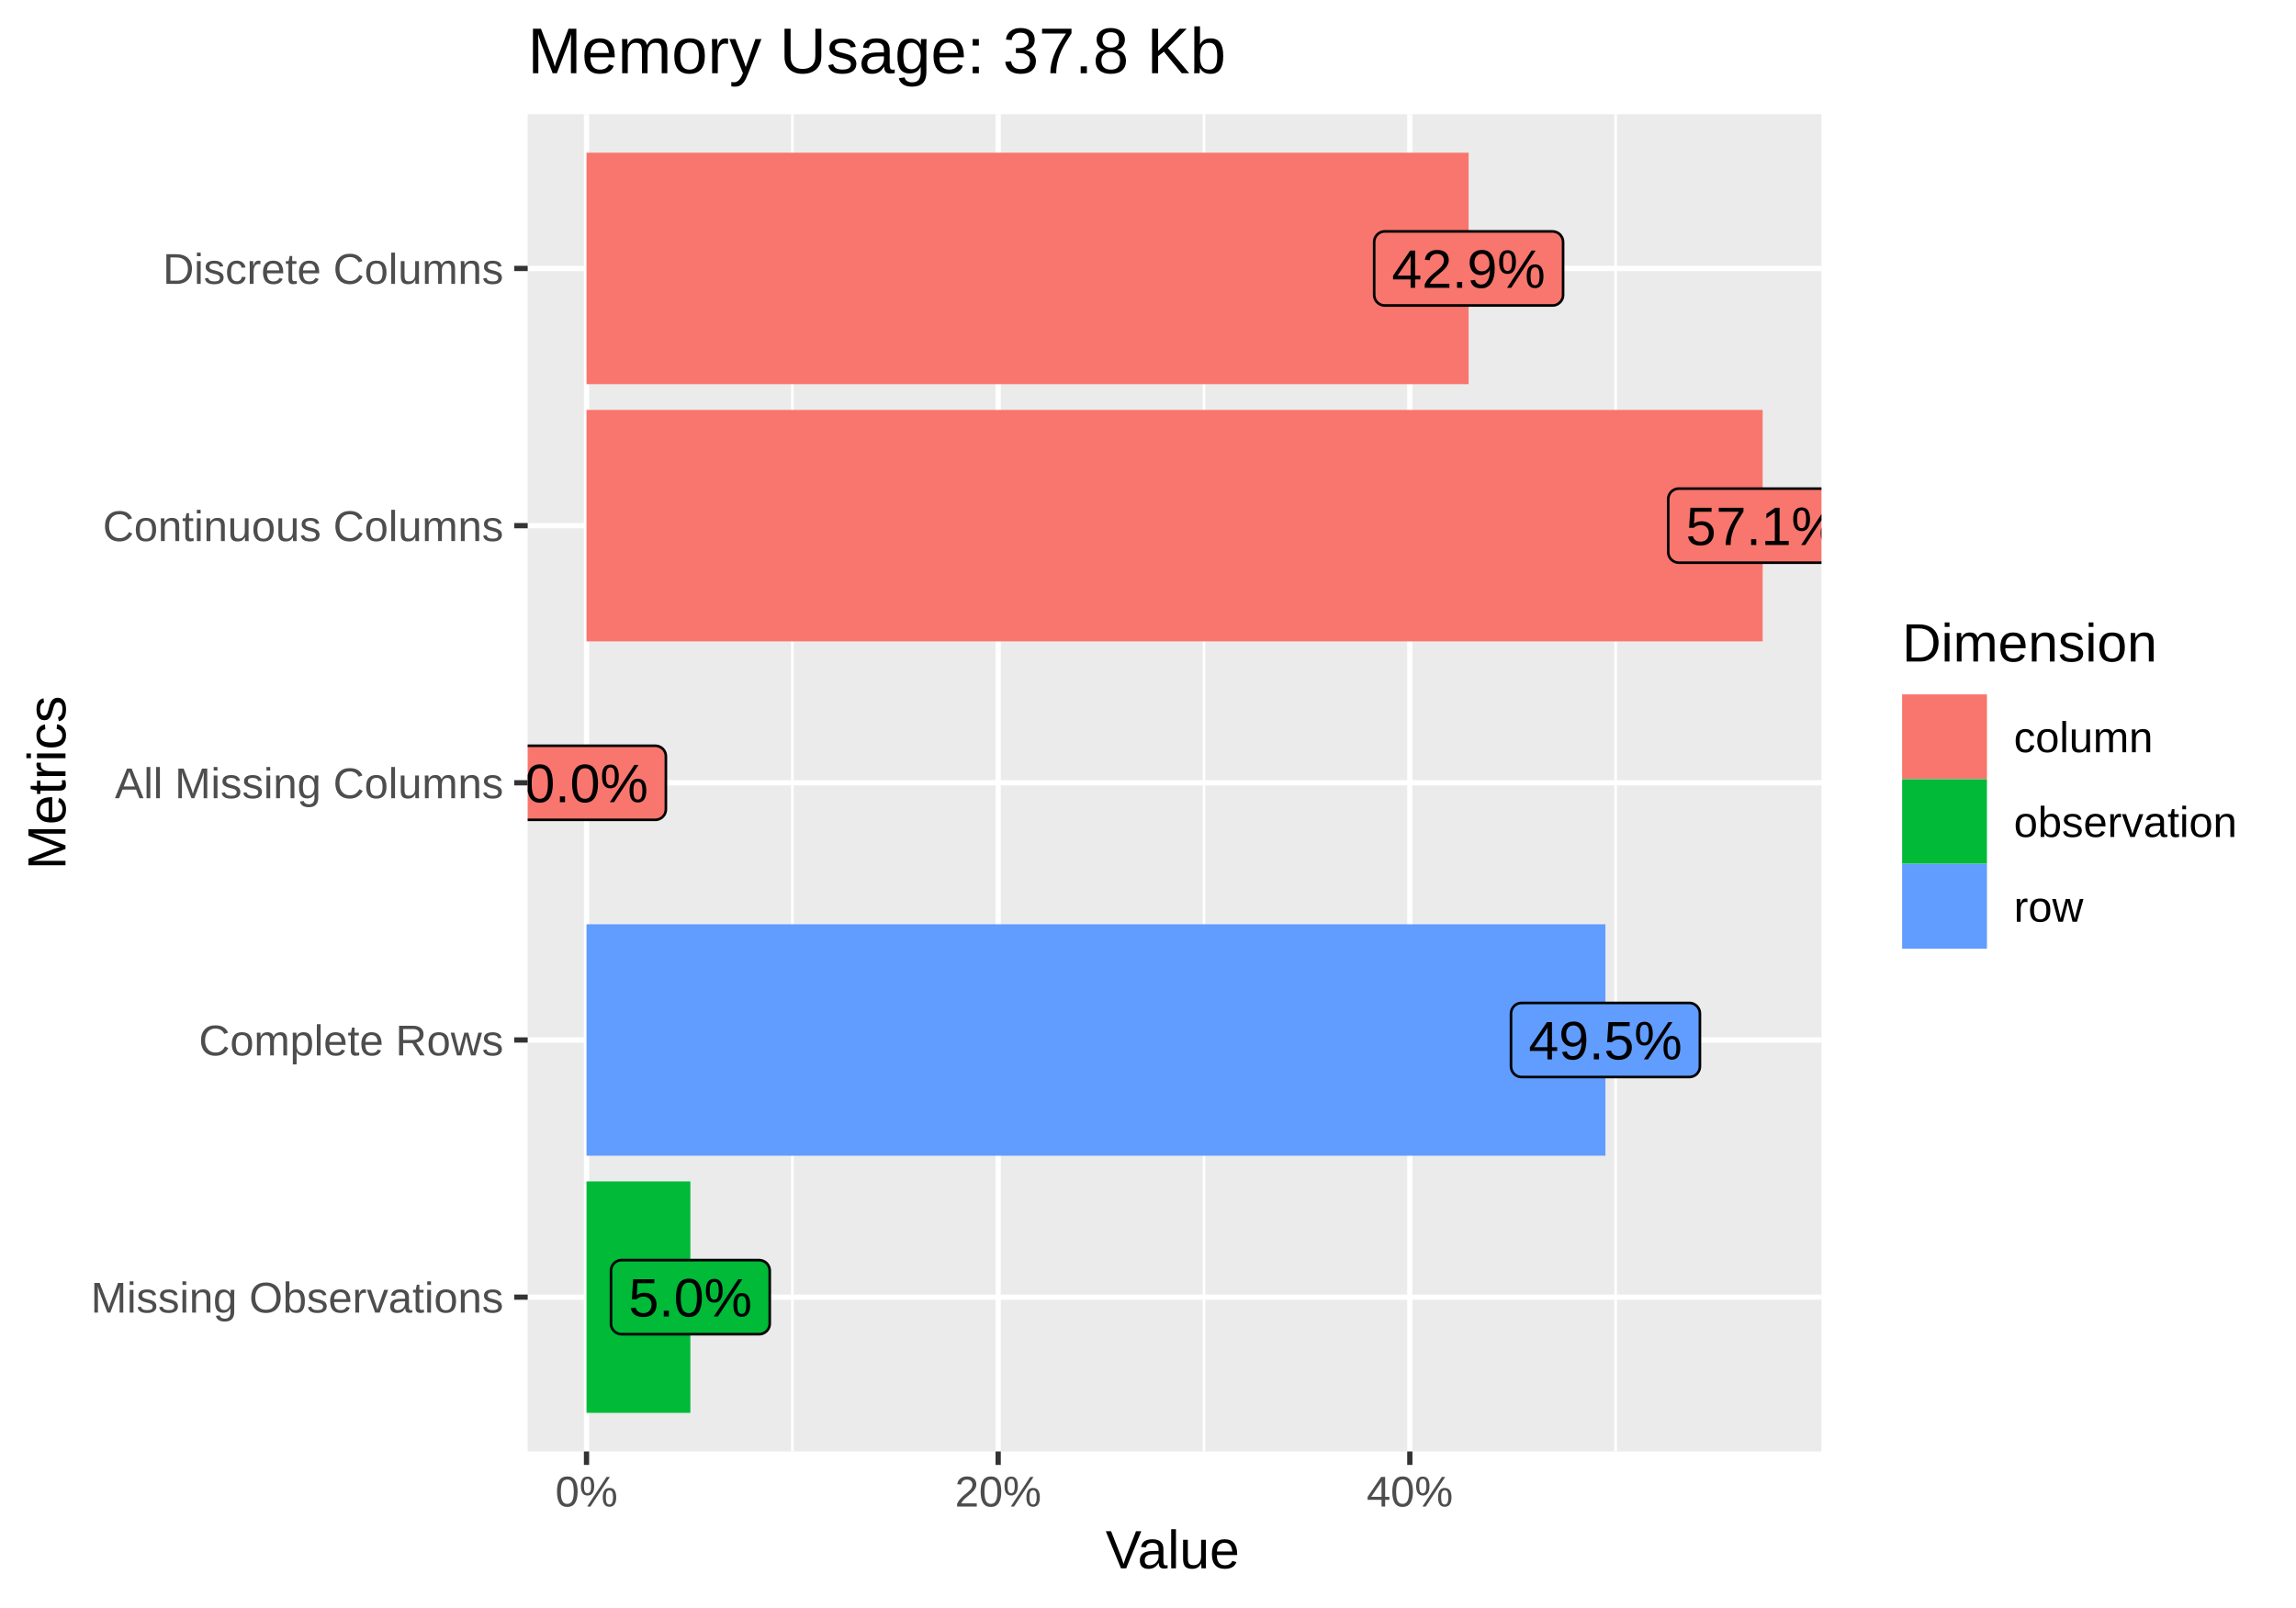
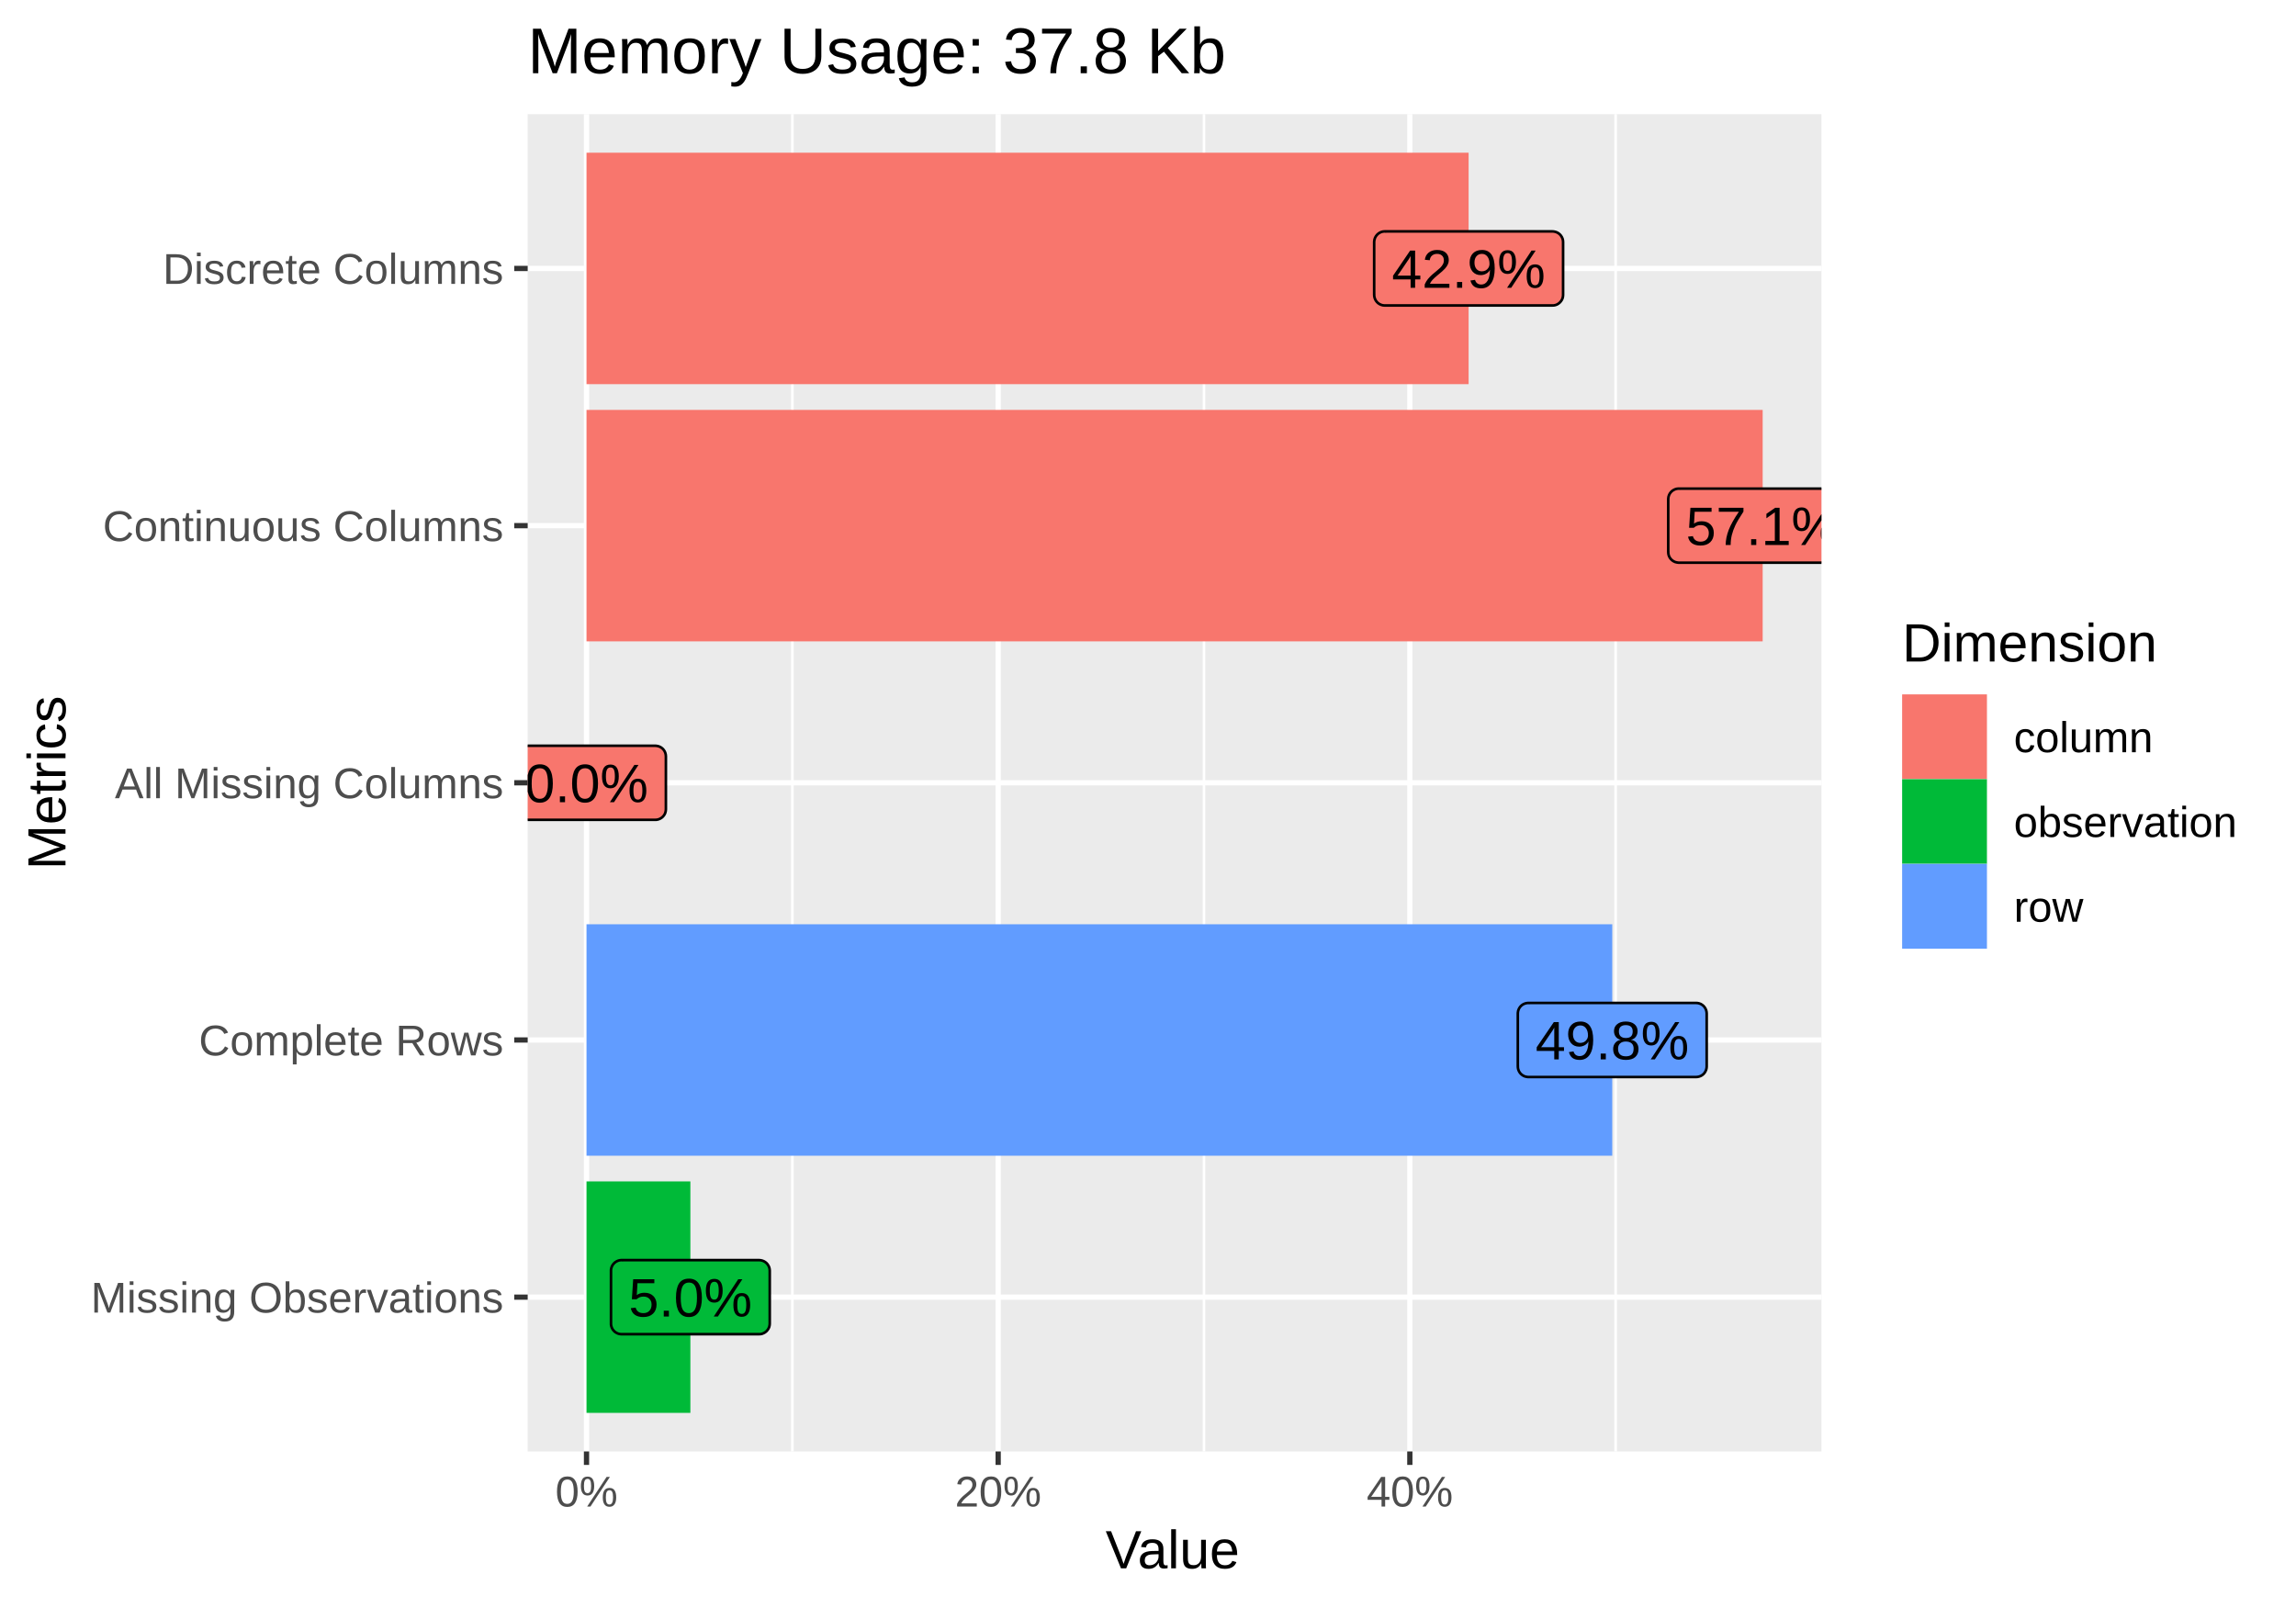
<svg xmlns="http://www.w3.org/2000/svg" viewBox="0 0 468.00 327.60">
  <defs>
    <style type="text/css">
    line, polyline, polygon, path, rect, circle {
      fill: none;
      stroke: #000000;
      stroke-linecap: round;
      stroke-linejoin: round;
      stroke-miterlimit: 10.00;
    }
  </style>
  </defs>
  <rect width="100%" height="100%" style="stroke: none; fill: none;" />
  <rect x="0" y="0.00" width="468.00" height="327.60" style="stroke-width: 1.07; stroke: #FFFFFF; fill: #FFFFFF;" />
  <defs>
    <clipPath id="cpMTA3LjU2fDM3MS4yOHwyOTUuODh8MjMuMjc=">
      <rect x="107.56" y="23.27" width="263.71" height="272.61" />
    </clipPath>
  </defs>
  <rect x="107.56" y="23.27" width="263.71" height="272.61" style="stroke-width: 1.07; stroke: none; fill: #EBEBEB;" clip-path="url(#cpMTA3LjU2fDM3MS4yOHwyOTUuODh8MjMuMjc=)" />
  <polyline points="161.51,295.88 161.51,23.27 " style="stroke-width: 0.53; stroke: #FFFFFF; stroke-linecap: butt;" clip-path="url(#cpMTA3LjU2fDM3MS4yOHwyOTUuODh8MjMuMjc=)" />
  <polyline points="245.41,295.88 245.41,23.27 " style="stroke-width: 0.53; stroke: #FFFFFF; stroke-linecap: butt;" clip-path="url(#cpMTA3LjU2fDM3MS4yOHwyOTUuODh8MjMuMjc=)" />
  <polyline points="329.32,295.88 329.32,23.27 " style="stroke-width: 0.53; stroke: #FFFFFF; stroke-linecap: butt;" clip-path="url(#cpMTA3LjU2fDM3MS4yOHwyOTUuODh8MjMuMjc=)" />
  <polyline points="107.56,264.42 371.28,264.42 " style="stroke-width: 1.07; stroke: #FFFFFF; stroke-linecap: butt;" clip-path="url(#cpMTA3LjU2fDM3MS4yOHwyOTUuODh8MjMuMjc=)" />
  <polyline points="107.56,212.00 371.28,212.00 " style="stroke-width: 1.07; stroke: #FFFFFF; stroke-linecap: butt;" clip-path="url(#cpMTA3LjU2fDM3MS4yOHwyOTUuODh8MjMuMjc=)" />
  <polyline points="107.56,159.57 371.28,159.57 " style="stroke-width: 1.07; stroke: #FFFFFF; stroke-linecap: butt;" clip-path="url(#cpMTA3LjU2fDM3MS4yOHwyOTUuODh8MjMuMjc=)" />
  <polyline points="107.56,107.15 371.28,107.15 " style="stroke-width: 1.07; stroke: #FFFFFF; stroke-linecap: butt;" clip-path="url(#cpMTA3LjU2fDM3MS4yOHwyOTUuODh8MjMuMjc=)" />
  <polyline points="107.56,54.72 371.28,54.72 " style="stroke-width: 1.07; stroke: #FFFFFF; stroke-linecap: butt;" clip-path="url(#cpMTA3LjU2fDM3MS4yOHwyOTUuODh8MjMuMjc=)" />
  <polyline points="119.55,295.88 119.55,23.27 " style="stroke-width: 1.07; stroke: #FFFFFF; stroke-linecap: butt;" clip-path="url(#cpMTA3LjU2fDM3MS4yOHwyOTUuODh8MjMuMjc=)" />
  <polyline points="203.46,295.88 203.46,23.27 " style="stroke-width: 1.07; stroke: #FFFFFF; stroke-linecap: butt;" clip-path="url(#cpMTA3LjU2fDM3MS4yOHwyOTUuODh8MjMuMjc=)" />
  <polyline points="287.37,295.88 287.37,23.27 " style="stroke-width: 1.07; stroke: #FFFFFF; stroke-linecap: butt;" clip-path="url(#cpMTA3LjU2fDM3MS4yOHwyOTUuODh8MjMuMjc=)" />
  <rect x="119.55" y="31.13" width="179.80" height="47.18" style="stroke-width: 1.07; stroke: none; stroke-linecap: square; stroke-linejoin: miter; fill: #F8766D;" clip-path="url(#cpMTA3LjU2fDM3MS4yOHwyOTUuODh8MjMuMjc=)" />
  <rect x="119.55" y="83.56" width="239.74" height="47.18" style="stroke-width: 1.07; stroke: none; stroke-linecap: square; stroke-linejoin: miter; fill: #F8766D;" clip-path="url(#cpMTA3LjU2fDM3MS4yOHwyOTUuODh8MjMuMjc=)" />
  <rect x="119.55" y="135.98" width="0.00" height="47.18" style="stroke-width: 1.07; stroke: none; stroke-linecap: square; stroke-linejoin: miter; fill: #F8766D;" clip-path="url(#cpMTA3LjU2fDM3MS4yOHwyOTUuODh8MjMuMjc=)" />
-   <rect x="119.55" y="188.41" width="207.69" height="47.18" style="stroke-width: 1.07; stroke: none; stroke-linecap: square; stroke-linejoin: miter; fill: #619CFF;" clip-path="url(#cpMTA3LjU2fDM3MS4yOHwyOTUuODh8MjMuMjc=)" />
+   <rect x="119.55" y="188.41" width="209.08" height="47.18" style="stroke-width: 1.07; stroke: none; stroke-linecap: square; stroke-linejoin: miter; fill: #619CFF;" clip-path="url(#cpMTA3LjU2fDM3MS4yOHwyOTUuODh8MjMuMjc=)" />
  <rect x="119.55" y="240.83" width="21.17" height="47.18" style="stroke-width: 1.07; stroke: none; stroke-linecap: square; stroke-linejoin: miter; fill: #00BA38;" clip-path="url(#cpMTA3LjU2fDM3MS4yOHwyOTUuODh8MjMuMjc=)" />
  <polygon points="282.26,62.27 316.45,62.27 316.36,62.27 316.71,62.26 317.05,62.19 317.37,62.07 317.67,61.89 317.94,61.67 318.17,61.41 318.36,61.12 318.50,60.80 318.58,60.46 318.61,60.11 318.61,60.11 318.61,49.33 318.61,49.33 318.58,48.98 318.50,48.65 318.36,48.33 318.17,48.03 317.94,47.77 317.67,47.55 317.37,47.38 317.05,47.26 316.71,47.19 316.45,47.17 282.26,47.17 282.52,47.19 282.18,47.17 281.83,47.21 281.50,47.31 281.18,47.46 280.90,47.66 280.65,47.90 280.44,48.18 280.28,48.48 280.17,48.81 280.11,49.16 280.10,49.33 280.10,60.11 280.11,59.94 280.11,60.29 280.17,60.63 280.28,60.96 280.44,61.27 280.65,61.55 280.90,61.79 281.18,61.98 281.50,62.13 281.83,62.23 282.18,62.27 " style="stroke-width: 0.53; fill: #F8766D;" clip-path="url(#cpMTA3LjU2fDM3MS4yOHwyOTUuODh8MjMuMjc=)" />
  <g clip-path="url(#cpMTA3LjU2fDM3MS4yOHwyOTUuODh8MjMuMjc=)">
    <text x="283.70" y="58.67" style="font-size: 11.04px; font-family: Arial;" textLength="31.30px" lengthAdjust="spacingAndGlyphs">42.9%</text>
  </g>
  <polygon points="342.20,114.70 376.38,114.70 376.29,114.70 376.64,114.68 376.98,114.61 377.31,114.49 377.61,114.32 377.88,114.10 378.11,113.84 378.29,113.54 378.43,113.22 378.51,112.88 378.54,112.54 378.54,112.54 378.54,101.76 378.54,101.76 378.51,101.41 378.43,101.07 378.29,100.75 378.11,100.46 377.88,100.20 377.61,99.98 377.31,99.80 376.98,99.68 376.64,99.61 376.38,99.60 342.20,99.60 342.46,99.61 342.11,99.60 341.77,99.64 341.43,99.74 341.12,99.89 340.83,100.08 340.58,100.32 340.37,100.60 340.21,100.91 340.10,101.24 340.05,101.58 340.04,101.76 340.04,112.54 340.05,112.36 340.05,112.71 340.10,113.06 340.21,113.39 340.37,113.69 340.58,113.97 340.83,114.21 341.12,114.41 341.43,114.56 341.77,114.65 342.11,114.70 " style="stroke-width: 0.53; fill: #F8766D;" clip-path="url(#cpMTA3LjU2fDM3MS4yOHwyOTUuODh8MjMuMjc=)" />
  <g clip-path="url(#cpMTA3LjU2fDM3MS4yOHwyOTUuODh8MjMuMjc=)">
    <text x="343.64" y="111.10" style="font-size: 11.04px; font-family: Arial;" textLength="31.30px" lengthAdjust="spacingAndGlyphs">57.1%</text>
  </g>
  <polygon points="105.53,167.12 133.57,167.12 133.49,167.12 133.83,167.11 134.17,167.04 134.50,166.91 134.80,166.74 135.07,166.52 135.30,166.26 135.49,165.97 135.62,165.65 135.70,165.31 135.73,164.96 135.73,164.96 135.73,154.18 135.73,154.18 135.70,153.83 135.62,153.50 135.49,153.18 135.30,152.88 135.07,152.62 134.80,152.40 134.50,152.23 134.17,152.11 133.83,152.04 133.57,152.02 105.53,152.02 105.79,152.04 105.44,152.02 105.10,152.06 104.76,152.16 104.45,152.31 104.16,152.51 103.91,152.75 103.70,153.03 103.54,153.33 103.43,153.66 103.38,154.01 103.37,154.18 103.37,164.96 103.38,164.79 103.38,165.14 103.43,165.48 103.54,165.81 103.70,166.12 103.91,166.40 104.16,166.64 104.45,166.83 104.76,166.98 105.10,167.08 105.44,167.12 " style="stroke-width: 0.53; fill: #F8766D;" clip-path="url(#cpMTA3LjU2fDM3MS4yOHwyOTUuODh8MjMuMjc=)" />
  <g clip-path="url(#cpMTA3LjU2fDM3MS4yOHwyOTUuODh8MjMuMjc=)">
    <text x="106.97" y="163.52" style="font-size: 11.04px; font-family: Arial;" textLength="25.16px" lengthAdjust="spacingAndGlyphs">0.0%</text>
  </g>
-   <polygon points="310.15,219.55 344.34,219.55 344.25,219.55 344.60,219.53 344.94,219.46 345.26,219.34 345.56,219.17 345.83,218.95 346.06,218.69 346.25,218.39 346.39,218.07 346.47,217.73 346.50,217.39 346.50,217.39 346.50,206.61 346.50,206.61 346.47,206.26 346.39,205.92 346.25,205.60 346.06,205.31 345.83,205.05 345.56,204.83 345.26,204.65 344.94,204.53 344.60,204.46 344.34,204.45 310.15,204.45 310.42,204.46 310.07,204.45 309.72,204.49 309.39,204.59 309.07,204.73 308.79,204.93 308.54,205.17 308.33,205.45 308.17,205.76 308.06,206.09 308.00,206.43 307.99,206.61 307.99,217.39 308.00,217.21 308.00,217.56 308.06,217.90 308.17,218.23 308.33,218.54 308.54,218.82 308.79,219.06 309.07,219.26 309.39,219.41 309.72,219.50 310.07,219.55 " style="stroke-width: 0.53; fill: #619CFF;" clip-path="url(#cpMTA3LjU2fDM3MS4yOHwyOTUuODh8MjMuMjc=)" />
+   <polygon points="311.54,219.55 345.72,219.55 345.63,219.55 345.98,219.53 346.32,219.46 346.65,219.34 346.95,219.17 347.22,218.95 347.45,218.69 347.63,218.39 347.77,218.07 347.85,217.73 347.88,217.39 347.88,217.39 347.88,206.61 347.88,206.61 347.85,206.26 347.77,205.92 347.63,205.60 347.45,205.31 347.22,205.05 346.95,204.83 346.65,204.65 346.32,204.53 345.98,204.46 345.72,204.45 311.54,204.45 311.80,204.46 311.45,204.45 311.11,204.49 310.77,204.59 310.46,204.73 310.17,204.93 309.92,205.17 309.71,205.45 309.55,205.76 309.44,206.09 309.39,206.43 309.38,206.61 309.38,217.39 309.39,217.21 309.39,217.56 309.44,217.90 309.55,218.23 309.71,218.54 309.92,218.82 310.17,219.06 310.46,219.26 310.77,219.41 311.11,219.50 311.45,219.55 " style="stroke-width: 0.53; fill: #619CFF;" clip-path="url(#cpMTA3LjU2fDM3MS4yOHwyOTUuODh8MjMuMjc=)" />
  <g clip-path="url(#cpMTA3LjU2fDM3MS4yOHwyOTUuODh8MjMuMjc=)">
-     <text x="311.59" y="215.95" style="font-size: 11.04px; font-family: Arial;" textLength="31.30px" lengthAdjust="spacingAndGlyphs">49.5%</text>
+     <text x="312.98" y="215.95" style="font-size: 11.04px; font-family: Arial;" textLength="31.30px" lengthAdjust="spacingAndGlyphs">49.8%</text>
  </g>
  <polygon points="126.70,271.97 154.74,271.97 154.65,271.97 155.00,271.96 155.34,271.89 155.66,271.76 155.96,271.59 156.23,271.37 156.46,271.11 156.65,270.82 156.79,270.50 156.87,270.16 156.90,269.81 156.90,269.81 156.90,259.03 156.90,259.03 156.87,258.68 156.79,258.35 156.65,258.03 156.46,257.73 156.23,257.47 155.96,257.25 155.66,257.08 155.34,256.96 155.00,256.89 154.74,256.87 126.70,256.87 126.96,256.89 126.61,256.87 126.26,256.91 125.93,257.01 125.62,257.16 125.33,257.36 125.08,257.60 124.87,257.88 124.71,258.18 124.60,258.51 124.54,258.86 124.54,259.03 124.54,269.81 124.54,269.64 124.54,269.99 124.60,270.33 124.71,270.66 124.87,270.97 125.08,271.24 125.33,271.49 125.62,271.68 125.93,271.83 126.26,271.93 126.61,271.97 " style="stroke-width: 0.53; fill: #00BA38;" clip-path="url(#cpMTA3LjU2fDM3MS4yOHwyOTUuODh8MjMuMjc=)" />
  <g clip-path="url(#cpMTA3LjU2fDM3MS4yOHwyOTUuODh8MjMuMjc=)">
    <text x="128.14" y="268.37" style="font-size: 11.04px; font-family: Arial;" textLength="25.16px" lengthAdjust="spacingAndGlyphs">5.0%</text>
  </g>
  <defs>
    <clipPath id="cpMC4wMHw0NjguMDB8MzI3LjYwfDAuMDA=">
      <rect x="0.00" y="0.00" width="468.00" height="327.60" />
    </clipPath>
  </defs>
  <g clip-path="url(#cpMC4wMHw0NjguMDB8MzI3LjYwfDAuMDA=)">
    <text x="18.51" y="267.57" style="font-size: 8.80px; fill: #4D4D4D; font-family: Arial;" textLength="84.12px" lengthAdjust="spacingAndGlyphs">Missing Observations</text>
  </g>
  <g clip-path="url(#cpMC4wMHw0NjguMDB8MzI3LjYwfDAuMDA=)">
    <text x="40.52" y="215.15" style="font-size: 8.80px; fill: #4D4D4D; font-family: Arial;" textLength="62.11px" lengthAdjust="spacingAndGlyphs">Complete Rows</text>
  </g>
  <g clip-path="url(#cpMC4wMHw0NjguMDB8MzI3LjYwfDAuMDA=)">
    <text x="23.41" y="162.72" style="font-size: 8.80px; fill: #4D4D4D; font-family: Arial;" textLength="79.22px" lengthAdjust="spacingAndGlyphs">All Missing Columns</text>
  </g>
  <g clip-path="url(#cpMC4wMHw0NjguMDB8MzI3LjYwfDAuMDA=)">
    <text x="20.95" y="110.30" style="font-size: 8.80px; fill: #4D4D4D; font-family: Arial;" textLength="81.69px" lengthAdjust="spacingAndGlyphs">Continuous Columns</text>
  </g>
  <g clip-path="url(#cpMC4wMHw0NjguMDB8MzI3LjYwfDAuMDA=)">
    <text x="33.19" y="57.87" style="font-size: 8.80px; fill: #4D4D4D; font-family: Arial;" textLength="69.44px" lengthAdjust="spacingAndGlyphs">Discrete Columns</text>
  </g>
  <polyline points="104.82,264.42 107.56,264.42 " style="stroke-width: 1.07; stroke: #333333; stroke-linecap: butt;" clip-path="url(#cpMC4wMHw0NjguMDB8MzI3LjYwfDAuMDA=)" />
  <polyline points="104.82,212.00 107.56,212.00 " style="stroke-width: 1.07; stroke: #333333; stroke-linecap: butt;" clip-path="url(#cpMC4wMHw0NjguMDB8MzI3LjYwfDAuMDA=)" />
  <polyline points="104.82,159.57 107.56,159.57 " style="stroke-width: 1.07; stroke: #333333; stroke-linecap: butt;" clip-path="url(#cpMC4wMHw0NjguMDB8MzI3LjYwfDAuMDA=)" />
  <polyline points="104.82,107.15 107.56,107.15 " style="stroke-width: 1.07; stroke: #333333; stroke-linecap: butt;" clip-path="url(#cpMC4wMHw0NjguMDB8MzI3LjYwfDAuMDA=)" />
  <polyline points="104.82,54.72 107.56,54.72 " style="stroke-width: 1.07; stroke: #333333; stroke-linecap: butt;" clip-path="url(#cpMC4wMHw0NjguMDB8MzI3LjYwfDAuMDA=)" />
  <polyline points="119.55,298.62 119.55,295.88 " style="stroke-width: 1.07; stroke: #333333; stroke-linecap: butt;" clip-path="url(#cpMC4wMHw0NjguMDB8MzI3LjYwfDAuMDA=)" />
  <polyline points="203.46,298.62 203.46,295.88 " style="stroke-width: 1.07; stroke: #333333; stroke-linecap: butt;" clip-path="url(#cpMC4wMHw0NjguMDB8MzI3LjYwfDAuMDA=)" />
  <polyline points="287.37,298.62 287.37,295.88 " style="stroke-width: 1.07; stroke: #333333; stroke-linecap: butt;" clip-path="url(#cpMC4wMHw0NjguMDB8MzI3LjYwfDAuMDA=)" />
  <g clip-path="url(#cpMC4wMHw0NjguMDB8MzI3LjYwfDAuMDA=)">
    <text x="113.19" y="307.11" style="font-size: 8.80px; fill: #4D4D4D; font-family: Arial;" textLength="12.72px" lengthAdjust="spacingAndGlyphs">0%</text>
  </g>
  <g clip-path="url(#cpMC4wMHw0NjguMDB8MzI3LjYwfDAuMDA=)">
    <text x="194.65" y="307.11" style="font-size: 8.80px; fill: #4D4D4D; font-family: Arial;" textLength="17.61px" lengthAdjust="spacingAndGlyphs">20%</text>
  </g>
  <g clip-path="url(#cpMC4wMHw0NjguMDB8MzI3LjYwfDAuMDA=)">
    <text x="278.56" y="307.11" style="font-size: 8.80px; fill: #4D4D4D; font-family: Arial;" textLength="17.61px" lengthAdjust="spacingAndGlyphs">40%</text>
  </g>
  <g clip-path="url(#cpMC4wMHw0NjguMDB8MzI3LjYwfDAuMDA=)">
    <text x="225.35" y="319.70" style="font-size: 11.00px; font-family: Arial;" textLength="28.13px" lengthAdjust="spacingAndGlyphs">Value</text>
  </g>
  <g clip-path="url(#cpMC4wMHw0NjguMDB8MzI3LjYwfDAuMDA=)">
    <text transform="translate(13.35,177.29) rotate(-90)" style="font-size: 11.00px; font-family: Arial;" textLength="35.44px" lengthAdjust="spacingAndGlyphs">Metrics</text>
  </g>
  <rect x="382.24" y="120.27" width="80.28" height="78.60" style="stroke-width: 1.07; stroke: none; fill: #FFFFFF;" clip-path="url(#cpMC4wMHw0NjguMDB8MzI3LjYwfDAuMDA=)" />
  <g clip-path="url(#cpMC4wMHw0NjguMDB8MzI3LjYwfDAuMDA=)">
    <text x="387.72" y="134.85" style="font-size: 11.00px; font-family: Arial;" textLength="51.97px" lengthAdjust="spacingAndGlyphs">Dimension</text>
  </g>
  <rect x="387.72" y="141.55" width="17.28" height="17.28" style="stroke-width: 1.07; stroke: none; fill: #F2F2F2;" clip-path="url(#cpMC4wMHw0NjguMDB8MzI3LjYwfDAuMDA=)" />
  <rect x="388.42" y="142.26" width="15.86" height="15.86" style="stroke-width: 1.07; stroke: none; stroke-linecap: square; stroke-linejoin: miter; fill: #F8766D;" clip-path="url(#cpMC4wMHw0NjguMDB8MzI3LjYwfDAuMDA=)" />
  <rect x="387.72" y="141.55" width="17.28" height="17.28" style="stroke-width: 0.75; stroke: none; fill: #F8766D;" clip-path="url(#cpMC4wMHw0NjguMDB8MzI3LjYwfDAuMDA=)" />
  <rect x="387.72" y="158.83" width="17.28" height="17.28" style="stroke-width: 1.07; stroke: none; fill: #F2F2F2;" clip-path="url(#cpMC4wMHw0NjguMDB8MzI3LjYwfDAuMDA=)" />
  <rect x="388.42" y="159.54" width="15.86" height="15.86" style="stroke-width: 1.07; stroke: none; stroke-linecap: square; stroke-linejoin: miter; fill: #00BA38;" clip-path="url(#cpMC4wMHw0NjguMDB8MzI3LjYwfDAuMDA=)" />
  <rect x="387.72" y="158.83" width="17.28" height="17.28" style="stroke-width: 0.75; stroke: none; fill: #00BA38;" clip-path="url(#cpMC4wMHw0NjguMDB8MzI3LjYwfDAuMDA=)" />
  <rect x="387.72" y="176.11" width="17.28" height="17.28" style="stroke-width: 1.07; stroke: none; fill: #F2F2F2;" clip-path="url(#cpMC4wMHw0NjguMDB8MzI3LjYwfDAuMDA=)" />
  <rect x="388.42" y="176.82" width="15.86" height="15.86" style="stroke-width: 1.07; stroke: none; stroke-linecap: square; stroke-linejoin: miter; fill: #619CFF;" clip-path="url(#cpMC4wMHw0NjguMDB8MzI3LjYwfDAuMDA=)" />
  <rect x="387.72" y="176.11" width="17.28" height="17.28" style="stroke-width: 0.75; stroke: none; fill: #619CFF;" clip-path="url(#cpMC4wMHw0NjguMDB8MzI3LjYwfDAuMDA=)" />
  <g clip-path="url(#cpMC4wMHw0NjguMDB8MzI3LjYwfDAuMDA=)">
    <text x="410.48" y="153.34" style="font-size: 8.80px; font-family: Arial;" textLength="28.37px" lengthAdjust="spacingAndGlyphs">column</text>
  </g>
  <g clip-path="url(#cpMC4wMHw0NjguMDB8MzI3LjYwfDAuMDA=)">
    <text x="410.48" y="170.62" style="font-size: 8.80px; font-family: Arial;" textLength="45.50px" lengthAdjust="spacingAndGlyphs">observation</text>
  </g>
  <g clip-path="url(#cpMC4wMHw0NjguMDB8MzI3LjYwfDAuMDA=)">
    <text x="410.48" y="187.90" style="font-size: 8.80px; font-family: Arial;" textLength="14.18px" lengthAdjust="spacingAndGlyphs">row</text>
  </g>
  <g clip-path="url(#cpMC4wMHw0NjguMDB8MzI3LjYwfDAuMDA=)">
    <text x="107.56" y="14.93" style="font-size: 13.20px; font-family: Arial;" textLength="142.33px" lengthAdjust="spacingAndGlyphs">Memory Usage: 37.8 Kb</text>
  </g>
</svg>
